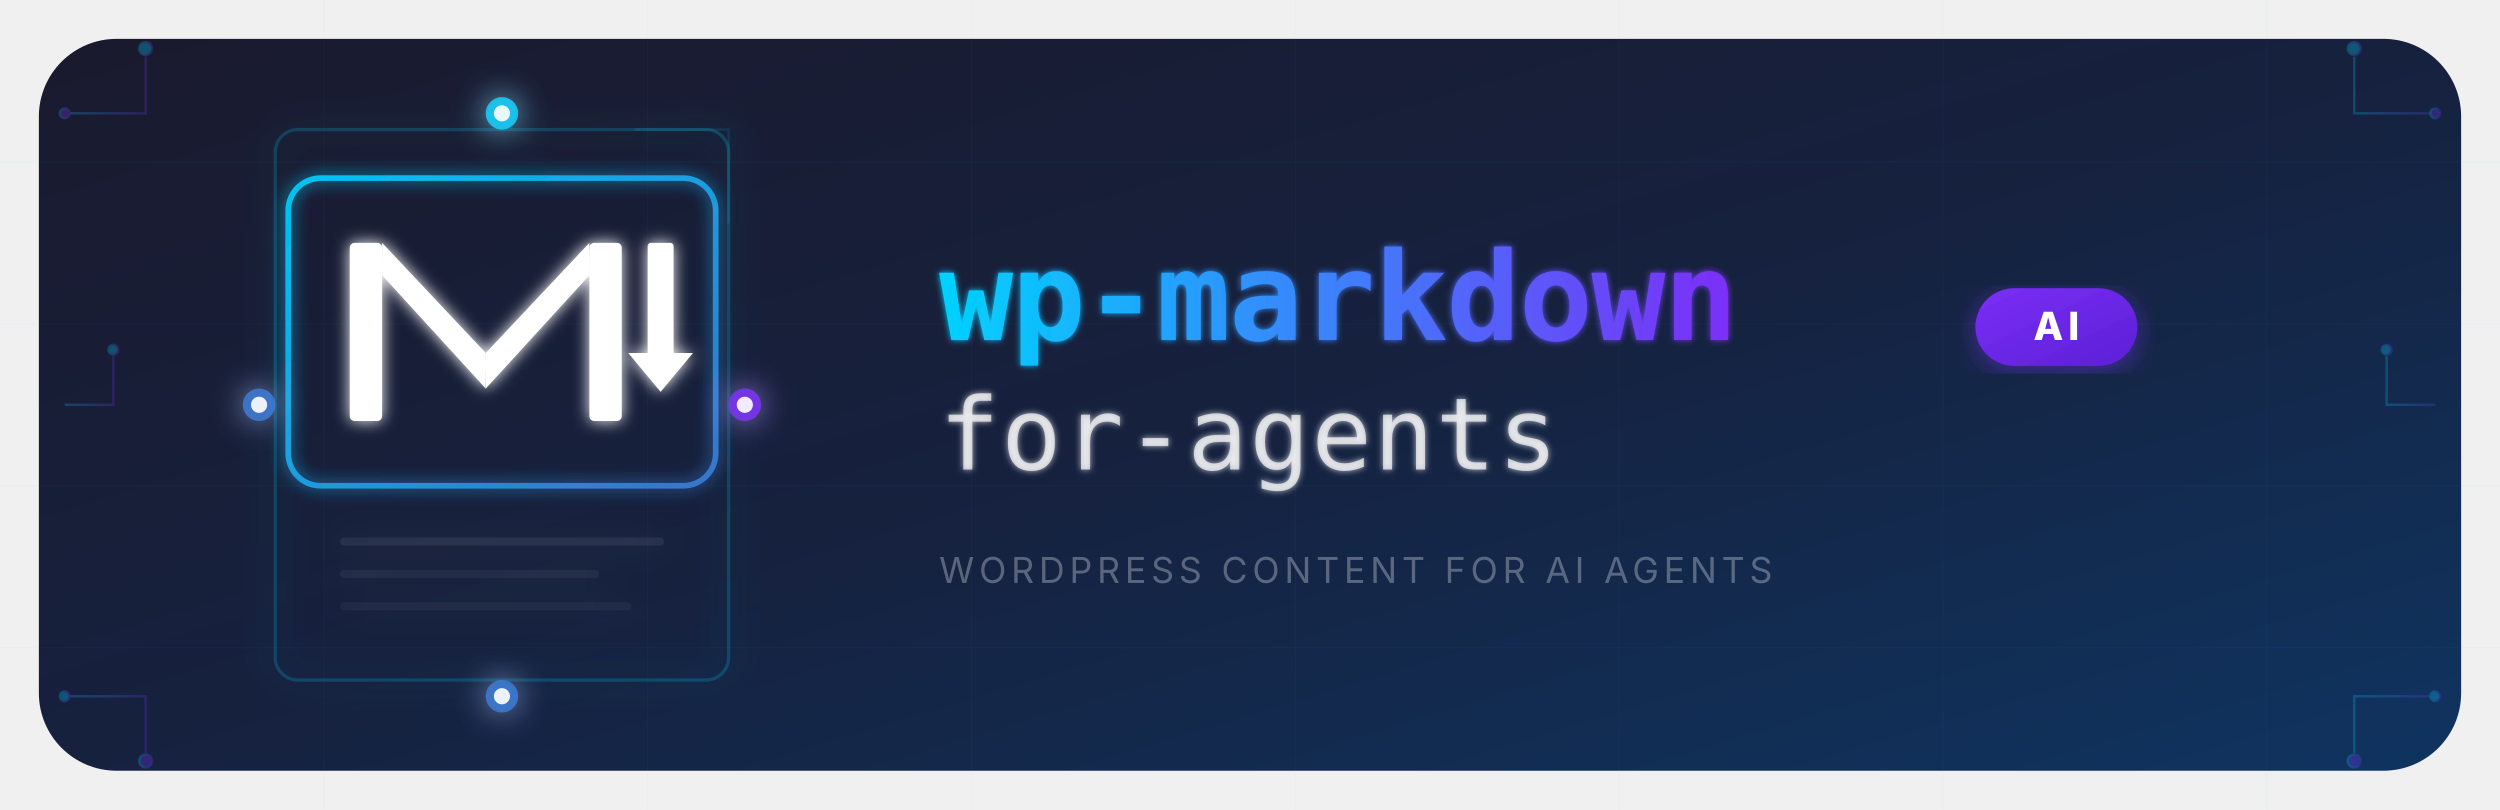
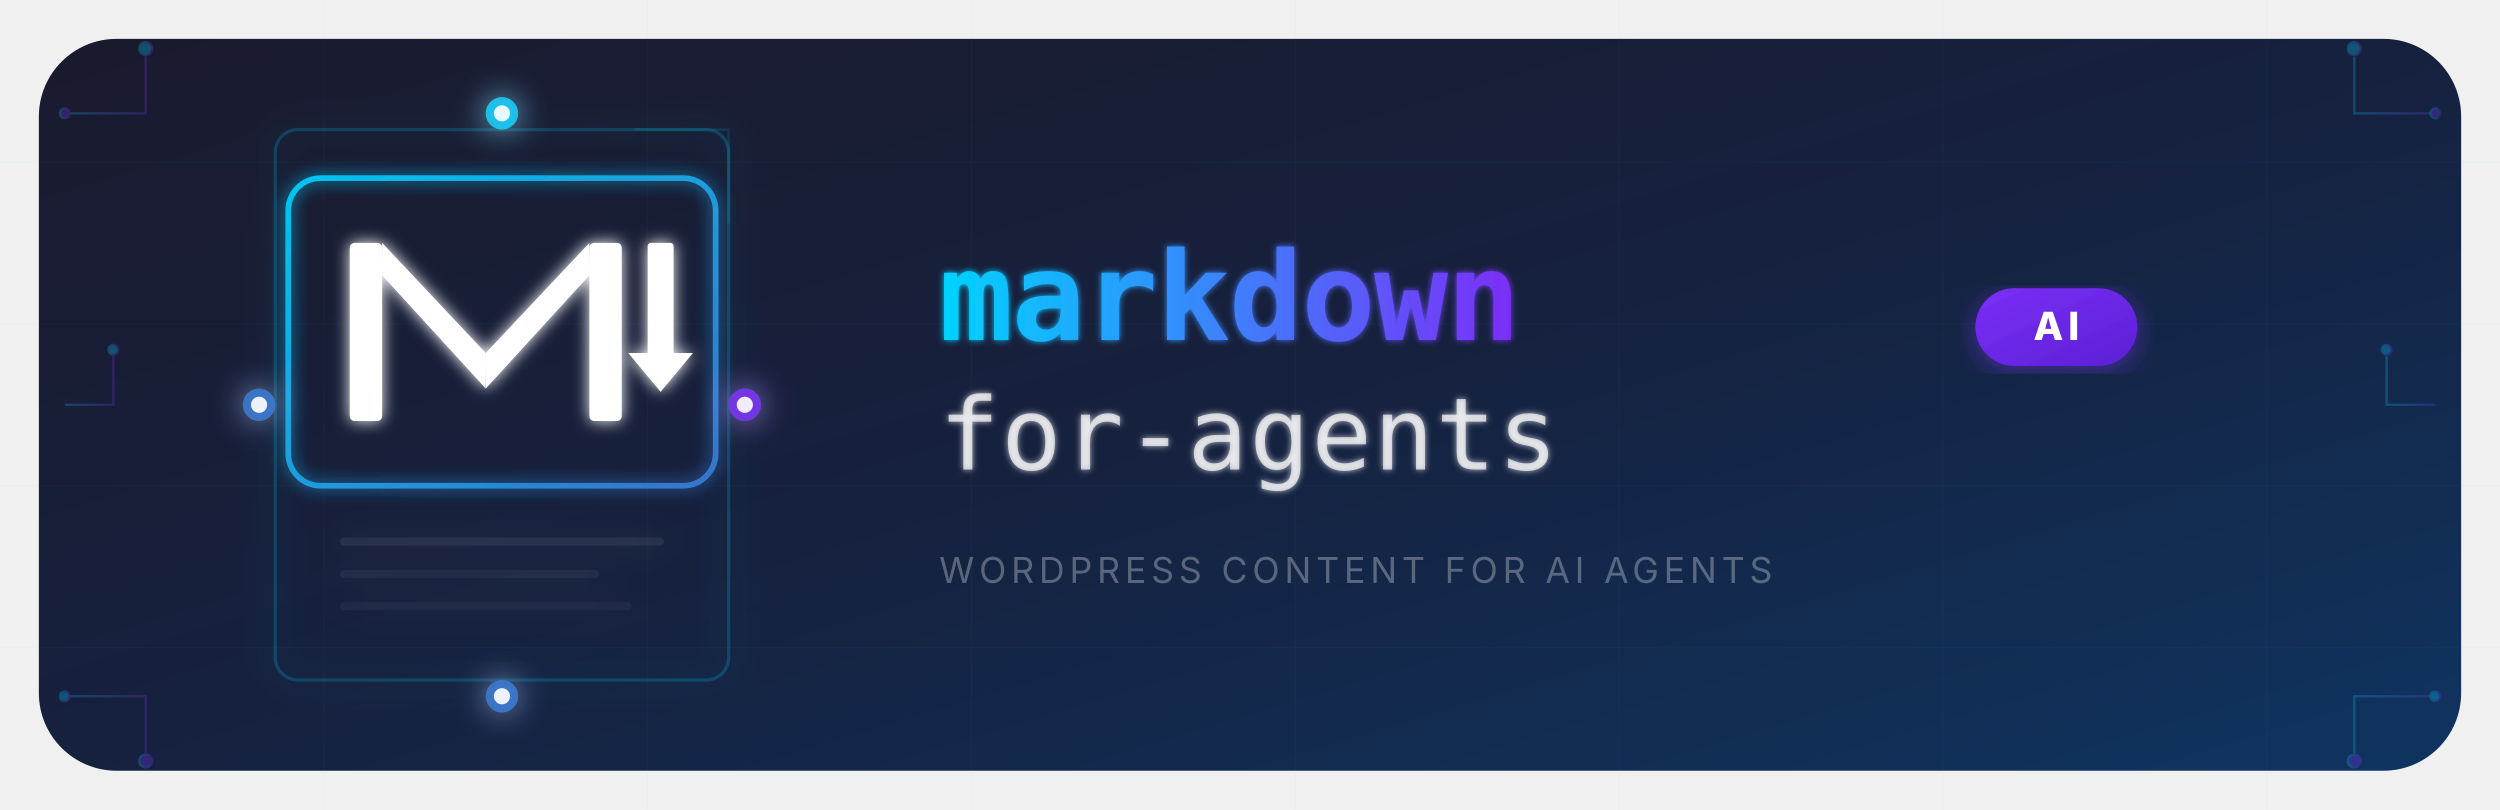
<svg xmlns="http://www.w3.org/2000/svg" viewBox="0 0 772 250" width="772" height="250">
  <defs>
    <linearGradient id="bgGrad" x1="0%" y1="0%" x2="100%" y2="100%">
      <stop offset="0%" style="stop-color:#1a1a2e" />
      <stop offset="50%" style="stop-color:#16213e" />
      <stop offset="100%" style="stop-color:#0f3460" />
    </linearGradient>
    <linearGradient id="accentGrad" x1="0%" y1="0%" x2="100%" y2="100%">
      <stop offset="0%" style="stop-color:#00d2ff" />
      <stop offset="100%" style="stop-color:#3a7bd5" />
    </linearGradient>
    <linearGradient id="circuitGrad" x1="0%" y1="0%" x2="100%" y2="0%">
      <stop offset="0%" style="stop-color:#00d2ff;stop-opacity:0.8" />
      <stop offset="100%" style="stop-color:#7b2ff7;stop-opacity:0.8" />
    </linearGradient>
    <linearGradient id="textGrad" x1="0%" y1="0%" x2="100%" y2="0%">
      <stop offset="0%" style="stop-color:#00d2ff" />
      <stop offset="100%" style="stop-color:#7b2ff7" />
    </linearGradient>
    <linearGradient id="aiBadgeGrad" x1="0%" y1="0%" x2="100%" y2="100%">
      <stop offset="0%" style="stop-color:#7b2ff7" />
      <stop offset="100%" style="stop-color:#5b1fd4" />
    </linearGradient>
    <filter id="glow" x="-20%" y="-20%" width="140%" height="140%">
      <feGaussianBlur stdDeviation="5" result="blur" />
      <feComposite in="SourceGraphic" in2="blur" operator="over" />
    </filter>
    <filter id="softGlow" x="-30%" y="-30%" width="160%" height="160%">
      <feGaussianBlur stdDeviation="10" result="blur" />
      <feMerge>
        <feMergeNode in="blur" />
        <feMergeNode in="SourceGraphic" />
      </feMerge>
    </filter>
    <filter id="textGlow" x="-5%" y="-10%" width="110%" height="120%">
      <feGaussianBlur stdDeviation="2" result="blur" />
      <feMerge>
        <feMergeNode in="blur" />
        <feMergeNode in="SourceGraphic" />
      </feMerge>
    </filter>
    <filter id="aiBadgeShadow">
      <feDropShadow dx="0" dy="3" stdDeviation="8" flood-color="#7b2ff7" flood-opacity="0.5" />
    </filter>
  </defs>
  <g transform="scale(0.5)">
    <rect x="24" y="24" width="1496" height="452" rx="48" ry="48" fill="url(#bgGrad)" />
    <g opacity="0.05" stroke="#00d2ff" stroke-width="0.5">
      <line x1="0" y1="100" x2="1544" y2="100" />
      <line x1="0" y1="200" x2="1544" y2="200" />
      <line x1="0" y1="300" x2="1544" y2="300" />
      <line x1="0" y1="400" x2="1544" y2="400" />
      <line x1="200" y1="0" x2="200" y2="500" />
      <line x1="400" y1="0" x2="400" y2="500" />
      <line x1="600" y1="0" x2="600" y2="500" />
      <line x1="800" y1="0" x2="800" y2="500" />
      <line x1="1000" y1="0" x2="1000" y2="500" />
      <line x1="1200" y1="0" x2="1200" y2="500" />
      <line x1="1400" y1="0" x2="1400" y2="500" />
    </g>
    <g stroke="url(#circuitGrad)" stroke-width="1.5" fill="none" opacity="0.3">
      <path d="M40,70 L90,70 L90,35" />
      <circle cx="90" cy="30" r="4" fill="#00d2ff" />
      <circle cx="40" cy="70" r="3" fill="#7b2ff7" />
      <path d="M1504,70 L1454,70 L1454,35" />
      <circle cx="1454" cy="30" r="4" fill="#00d2ff" />
      <circle cx="1504" cy="70" r="3" fill="#7b2ff7" />
      <path d="M40,430 L90,430 L90,465" />
      <circle cx="90" cy="470" r="4" fill="#7b2ff7" />
      <circle cx="40" cy="430" r="3" fill="#00d2ff" />
      <path d="M1504,430 L1454,430 L1454,465" />
      <circle cx="1454" cy="470" r="4" fill="#7b2ff7" />
      <circle cx="1504" cy="430" r="3" fill="#00d2ff" />
      <path d="M40,250 L70,250 L70,220" />
      <circle cx="70" cy="216" r="3" fill="#00d2ff" />
      <path d="M1504,250 L1474,250 L1474,220" />
      <circle cx="1474" cy="216" r="3" fill="#00d2ff" />
    </g>
    <g transform="translate(160, 70)">
      <g filter="url(#softGlow)">
        <rect x="10" y="10" width="280" height="340" rx="14" ry="14" fill="none" stroke="#00d2ff" stroke-width="2" opacity="0.2" />
        <path d="M232,10 L290,10 L290,68" fill="none" stroke="#00d2ff" stroke-width="1.5" opacity="0.12" />
        <rect x="50" y="262" width="200" height="5" rx="2.5" fill="#ffffff" opacity="0.07" />
        <rect x="50" y="282" width="160" height="5" rx="2.5" fill="#ffffff" opacity="0.05" />
        <rect x="50" y="302" width="180" height="5" rx="2.5" fill="#ffffff" opacity="0.04" />
      </g>
      <g filter="url(#glow)">
        <rect x="18" y="40" width="264" height="190" rx="20" ry="20" fill="none" stroke="url(#accentGrad)" stroke-width="3.5" opacity="0.9" />
        <g fill="#ffffff">
          <rect x="56" y="80" width="20" height="110" rx="3" />
          <polygon points="76,80 76,100 140,170 140,148" />
          <polygon points="204,80 204,100 140,170 140,148" />
          <rect x="204" y="80" width="20" height="110" rx="3" />
        </g>
        <g fill="#ffffff">
          <rect x="240" y="80" width="16" height="72" rx="2" />
          <polygon points="248,172 268,148 228,148" />
        </g>
      </g>
      <g filter="url(#softGlow)">
        <circle cx="150" cy="0" r="10" fill="#00d2ff" opacity="0.85" />
        <circle cx="150" cy="0" r="5" fill="#ffffff" opacity="0.9" />
        <circle cx="0" cy="180" r="10" fill="#3a7bd5" opacity="0.85" />
        <circle cx="0" cy="180" r="5" fill="#ffffff" opacity="0.9" />
        <circle cx="300" cy="180" r="10" fill="#7b2ff7" opacity="0.85" />
        <circle cx="300" cy="180" r="5" fill="#ffffff" opacity="0.9" />
        <circle cx="150" cy="360" r="10" fill="#3a7bd5" opacity="0.85" />
        <circle cx="150" cy="360" r="5" fill="#ffffff" opacity="0.9" />
      </g>
      <g stroke="url(#circuitGrad)" stroke-width="1" opacity="0.2" stroke-dasharray="4,6">
        <line x1="150" y1="10" x2="150" y2="40" />
        <line x1="10" y1="180" x2="18" y2="180" />
        <line x1="282" y1="180" x2="290" y2="180" />
        <line x1="150" y1="350" x2="150" y2="340" />
      </g>
    </g>
    <g filter="url(#textGlow)">
-       <text x="580" y="210" font-family="'SF Mono', 'Fira Code', 'Cascadia Code', 'JetBrains Mono', monospace" font-weight="700" font-size="76" fill="url(#textGrad)" letter-spacing="-1">wp-markdown</text>
+       <text x="580" y="210" font-family="'SF Mono', 'Fira Code', 'Cascadia Code', 'JetBrains Mono', monospace" font-weight="700" font-size="76" fill="url(#textGrad)" letter-spacing="-1">markdown</text>
      <text x="580" y="290" font-family="'SF Mono', 'Fira Code', 'Cascadia Code', 'JetBrains Mono', monospace" font-weight="400" font-size="62" fill="#ffffff" opacity="0.7" letter-spacing="1">for-agents</text>
    </g>
    <g filter="url(#aiBadgeShadow)">
      <rect x="1220" y="178" width="100" height="48" rx="24" fill="url(#aiBadgeGrad)" />
      <text x="1270" y="210" text-anchor="middle" font-family="'SF Pro Display', 'Helvetica Neue', sans-serif" font-weight="800" font-size="24" fill="#ffffff" letter-spacing="3">AI</text>
    </g>
    <text x="580" y="360" font-family="'SF Pro Display', 'Helvetica Neue', sans-serif" font-weight="400" font-size="22" fill="#ffffff" opacity="0.3" letter-spacing="3">WORDPRESS CONTENT FOR AI AGENTS</text>
  </g>
</svg>
